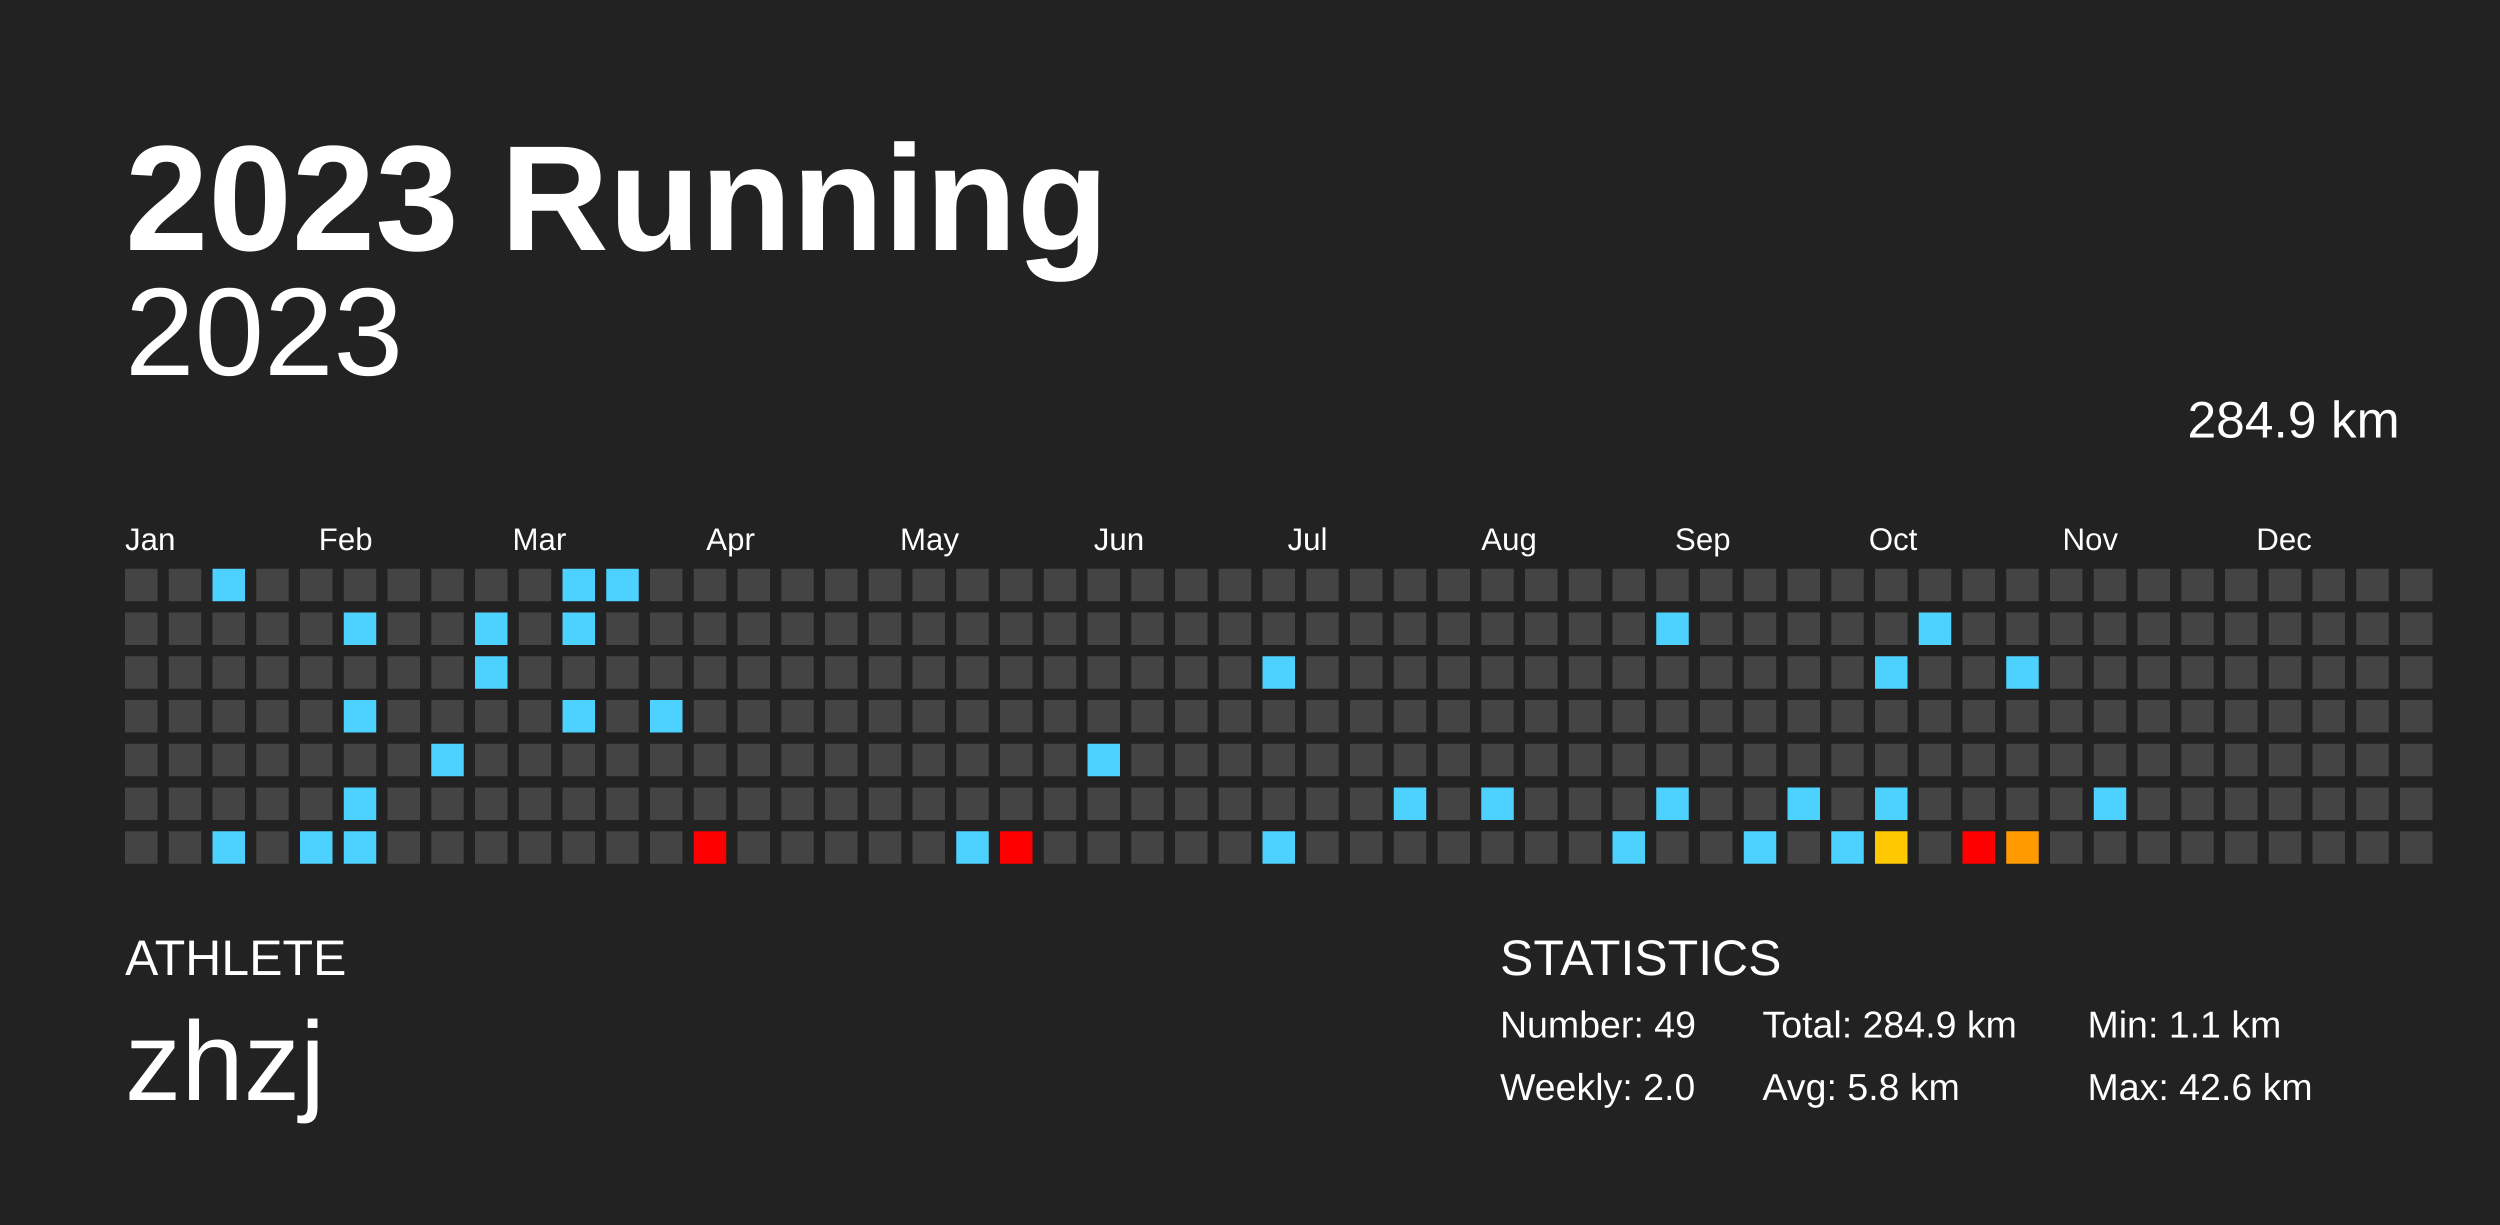
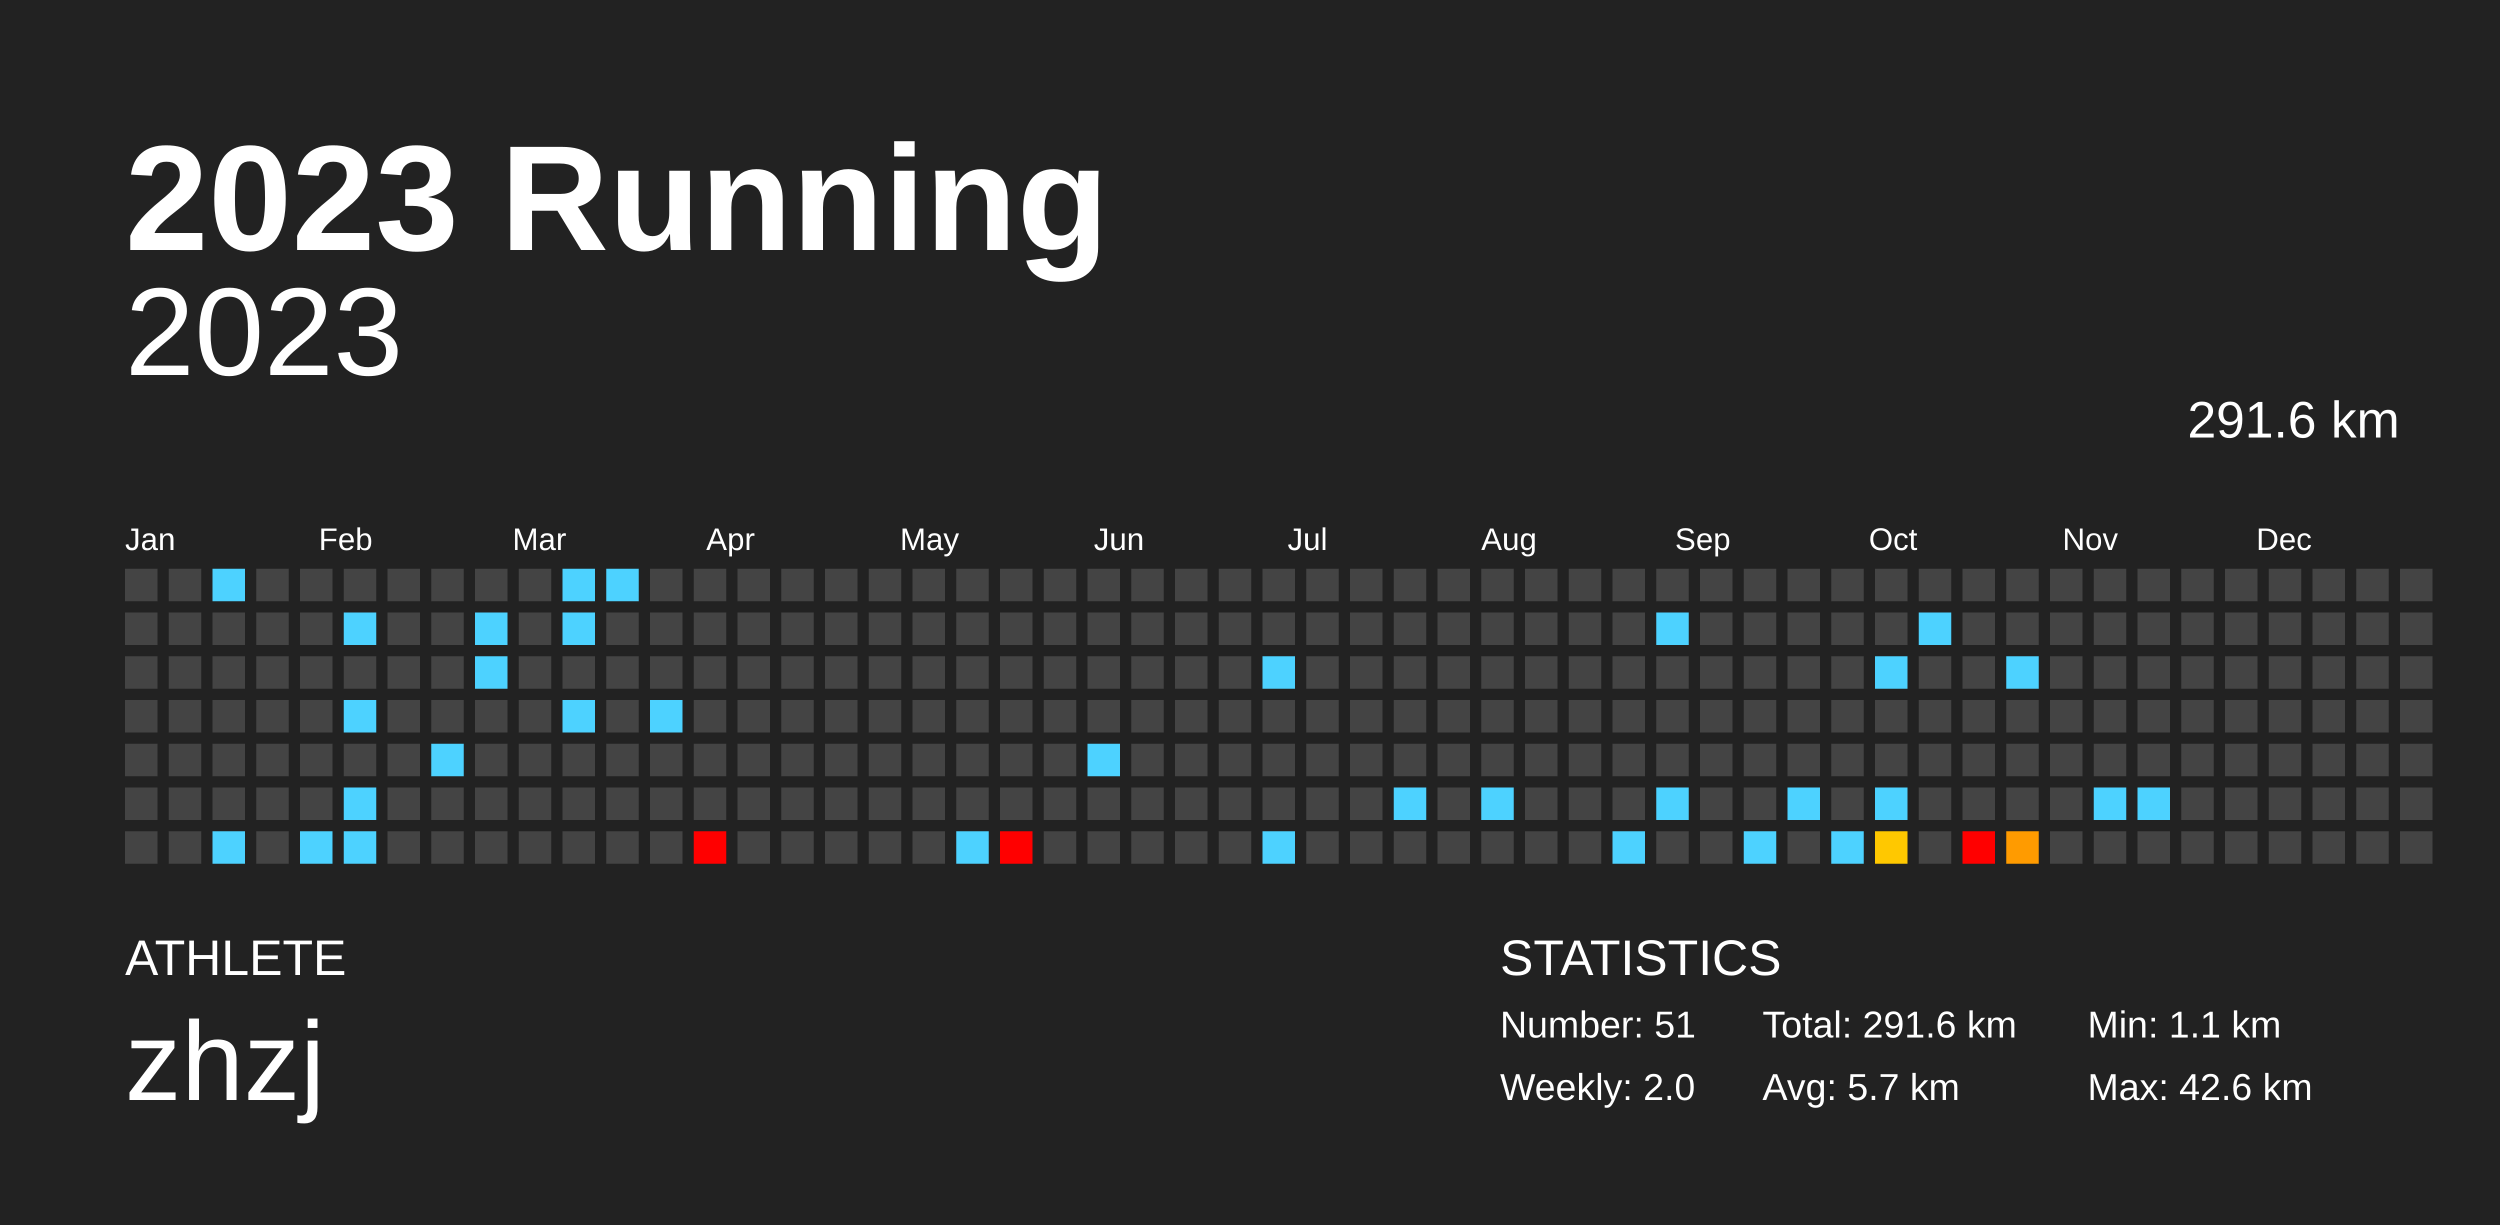
<svg xmlns="http://www.w3.org/2000/svg" baseProfile="full" height="98mm" version="1.1" viewBox="0,0,200,98" width="200mm">
  <defs />
  <rect fill="#222222" height="98" width="200" x="0" y="0" />
  <text fill="#FFFFFF" style="font-size:12px; font-family:Arial; font-weight:bold;" x="10" y="20">2023 Running</text>
  <text fill="#FFFFFF" style="font-size:4px; font-family:Arial" x="10" y="78">ATHLETE</text>
  <text fill="#FFFFFF" style="font-size:9px; font-family:Arial" x="10" y="88">zhzj</text>
  <text fill="#FFFFFF" style="font-size:4px; font-family:Arial" x="120" y="78">STATISTICS</text>
-   <text fill="#FFFFFF" style="font-size:3px; font-family:Arial" x="120" y="83">Number: 49</text>
+   <text fill="#FFFFFF" style="font-size:3px; font-family:Arial" x="120" y="83">Number: 51</text>
  <text fill="#FFFFFF" style="font-size:3px; font-family:Arial" x="120" y="88">Weekly: 2.0</text>
-   <text fill="#FFFFFF" style="font-size:3px; font-family:Arial" x="141" y="83">Total: 284.9 km</text>
-   <text fill="#FFFFFF" style="font-size:3px; font-family:Arial" x="141" y="88">Avg: 5.8 km</text>
+   <text fill="#FFFFFF" style="font-size:3px; font-family:Arial" x="141" y="83">Total: 291.6 km</text>
+   <text fill="#FFFFFF" style="font-size:3px; font-family:Arial" x="141" y="88">Avg: 5.7 km</text>
  <text fill="#FFFFFF" style="font-size:3px; font-family:Arial" x="167" y="83">Min: 1.1 km</text>
  <text fill="#FFFFFF" style="font-size:3px; font-family:Arial" x="167" y="88">Max: 42.6 km</text>
  <text alignment-baseline="hanging" fill="#FFFFFF" style="font-size:10.0px; font-family:Arial;" x="10" y="30">2023</text>
-   <text alignment-baseline="hanging" fill="#FFFFFF" style="font-size:4.125px; font-family:Arial;" x="175" y="35">284.9 km</text>
+   <text alignment-baseline="hanging" fill="#FFFFFF" style="font-size:4.125px; font-family:Arial;" x="175" y="35">291.6 km</text>
  <text fill="#FFFFFF" style="font-size:2.5px; font-family:Arial" x="10.0" y="44">Jan</text>
  <text fill="#FFFFFF" style="font-size:2.5px; font-family:Arial" x="25.5" y="44">Feb</text>
  <text fill="#FFFFFF" style="font-size:2.5px; font-family:Arial" x="41.0" y="44">Mar</text>
  <text fill="#FFFFFF" style="font-size:2.5px; font-family:Arial" x="56.5" y="44">Apr</text>
  <text fill="#FFFFFF" style="font-size:2.5px; font-family:Arial" x="72.0" y="44">May</text>
  <text fill="#FFFFFF" style="font-size:2.5px; font-family:Arial" x="87.5" y="44">Jun</text>
  <text fill="#FFFFFF" style="font-size:2.5px; font-family:Arial" x="103.0" y="44">Jul</text>
  <text fill="#FFFFFF" style="font-size:2.5px; font-family:Arial" x="118.5" y="44">Aug</text>
  <text fill="#FFFFFF" style="font-size:2.5px; font-family:Arial" x="134.0" y="44">Sep</text>
  <text fill="#FFFFFF" style="font-size:2.5px; font-family:Arial" x="149.5" y="44">Oct</text>
  <text fill="#FFFFFF" style="font-size:2.5px; font-family:Arial" x="165.0" y="44">Nov</text>
  <text fill="#FFFFFF" style="font-size:2.5px; font-family:Arial" x="180.5" y="44">Dec</text>
  <rect fill="#444444" height="2.6" width="2.6" x="10.0" y="45.5" />
  <rect fill="#444444" height="2.6" width="2.6" x="10.0" y="49.0" />
  <rect fill="#444444" height="2.6" width="2.6" x="10.0" y="52.5" />
  <rect fill="#444444" height="2.6" width="2.6" x="10.0" y="56.0" />
  <rect fill="#444444" height="2.6" width="2.6" x="10.0" y="59.5" />
  <rect fill="#444444" height="2.6" width="2.6" x="10.0" y="63.0" />
  <rect fill="#444444" height="2.6" width="2.6" x="10.0" y="66.5" />
  <rect fill="#444444" height="2.6" width="2.6" x="13.5" y="45.5" />
  <rect fill="#444444" height="2.6" width="2.6" x="13.5" y="49.0" />
  <rect fill="#444444" height="2.6" width="2.6" x="13.5" y="52.5" />
  <rect fill="#444444" height="2.6" width="2.6" x="13.5" y="56.0" />
  <rect fill="#444444" height="2.6" width="2.6" x="13.5" y="59.5" />
  <rect fill="#444444" height="2.6" width="2.6" x="13.5" y="63.0" />
  <rect fill="#444444" height="2.6" width="2.6" x="13.5" y="66.5" />
  <rect fill="#4dd2ff" height="2.6" width="2.6" x="17.0" y="45.5" />
  <rect fill="#444444" height="2.6" width="2.6" x="17.0" y="49.0" />
  <rect fill="#444444" height="2.6" width="2.6" x="17.0" y="52.5" />
  <rect fill="#444444" height="2.6" width="2.6" x="17.0" y="56.0" />
  <rect fill="#444444" height="2.6" width="2.6" x="17.0" y="59.5" />
  <rect fill="#444444" height="2.6" width="2.6" x="17.0" y="63.0" />
  <rect fill="#4dd2ff" height="2.6" width="2.6" x="17.0" y="66.5" />
  <rect fill="#444444" height="2.6" width="2.6" x="20.5" y="45.5" />
  <rect fill="#444444" height="2.6" width="2.6" x="20.5" y="49.0" />
  <rect fill="#444444" height="2.6" width="2.6" x="20.5" y="52.5" />
  <rect fill="#444444" height="2.6" width="2.6" x="20.5" y="56.0" />
  <rect fill="#444444" height="2.6" width="2.6" x="20.5" y="59.5" />
  <rect fill="#444444" height="2.6" width="2.6" x="20.5" y="63.0" />
  <rect fill="#444444" height="2.6" width="2.6" x="20.5" y="66.5" />
  <rect fill="#444444" height="2.6" width="2.6" x="24.0" y="45.5" />
  <rect fill="#444444" height="2.6" width="2.6" x="24.0" y="49.0" />
  <rect fill="#444444" height="2.6" width="2.6" x="24.0" y="52.5" />
  <rect fill="#444444" height="2.6" width="2.6" x="24.0" y="56.0" />
  <rect fill="#444444" height="2.6" width="2.6" x="24.0" y="59.5" />
  <rect fill="#444444" height="2.6" width="2.6" x="24.0" y="63.0" />
  <rect fill="#4dd2ff" height="2.6" width="2.6" x="24.0" y="66.5" />
  <rect fill="#444444" height="2.6" width="2.6" x="27.5" y="45.5" />
  <rect fill="#4dd2ff" height="2.6" width="2.6" x="27.5" y="49.0" />
  <rect fill="#444444" height="2.6" width="2.6" x="27.5" y="52.5" />
  <rect fill="#4dd2ff" height="2.6" width="2.6" x="27.5" y="56.0" />
  <rect fill="#444444" height="2.6" width="2.6" x="27.5" y="59.5" />
  <rect fill="#4dd2ff" height="2.6" width="2.6" x="27.5" y="63.0" />
  <rect fill="#4dd2ff" height="2.6" width="2.6" x="27.5" y="66.5" />
  <rect fill="#444444" height="2.6" width="2.6" x="31.0" y="45.5" />
  <rect fill="#444444" height="2.6" width="2.6" x="31.0" y="49.0" />
  <rect fill="#444444" height="2.6" width="2.6" x="31.0" y="52.5" />
  <rect fill="#444444" height="2.6" width="2.6" x="31.0" y="56.0" />
  <rect fill="#444444" height="2.6" width="2.6" x="31.0" y="59.5" />
  <rect fill="#444444" height="2.6" width="2.6" x="31.0" y="63.0" />
  <rect fill="#444444" height="2.6" width="2.6" x="31.0" y="66.5" />
  <rect fill="#444444" height="2.6" width="2.6" x="34.5" y="45.5" />
  <rect fill="#444444" height="2.6" width="2.6" x="34.5" y="49.0" />
  <rect fill="#444444" height="2.6" width="2.6" x="34.5" y="52.5" />
  <rect fill="#444444" height="2.6" width="2.6" x="34.5" y="56.0" />
  <rect fill="#4dd2ff" height="2.6" width="2.6" x="34.5" y="59.5" />
  <rect fill="#444444" height="2.6" width="2.6" x="34.5" y="63.0" />
  <rect fill="#444444" height="2.6" width="2.6" x="34.5" y="66.5" />
  <rect fill="#444444" height="2.6" width="2.6" x="38.0" y="45.5" />
  <rect fill="#4dd2ff" height="2.6" width="2.6" x="38.0" y="49.0" />
  <rect fill="#4dd2ff" height="2.6" width="2.6" x="38.0" y="52.5" />
  <rect fill="#444444" height="2.6" width="2.6" x="38.0" y="56.0" />
  <rect fill="#444444" height="2.6" width="2.6" x="38.0" y="59.5" />
  <rect fill="#444444" height="2.6" width="2.6" x="38.0" y="63.0" />
  <rect fill="#444444" height="2.6" width="2.6" x="38.0" y="66.5" />
  <rect fill="#444444" height="2.6" width="2.6" x="41.5" y="45.5" />
  <rect fill="#444444" height="2.6" width="2.6" x="41.5" y="49.0" />
  <rect fill="#444444" height="2.6" width="2.6" x="41.5" y="52.5" />
  <rect fill="#444444" height="2.6" width="2.6" x="41.5" y="56.0" />
  <rect fill="#444444" height="2.6" width="2.6" x="41.5" y="59.5" />
  <rect fill="#444444" height="2.6" width="2.6" x="41.5" y="63.0" />
  <rect fill="#444444" height="2.6" width="2.6" x="41.5" y="66.5" />
  <rect fill="#4dd2ff" height="2.6" width="2.6" x="45.0" y="45.5" />
  <rect fill="#4dd2ff" height="2.6" width="2.6" x="45.0" y="49.0" />
  <rect fill="#444444" height="2.6" width="2.6" x="45.0" y="52.5" />
  <rect fill="#4dd2ff" height="2.6" width="2.6" x="45.0" y="56.0" />
  <rect fill="#444444" height="2.6" width="2.6" x="45.0" y="59.5" />
  <rect fill="#444444" height="2.6" width="2.6" x="45.0" y="63.0" />
  <rect fill="#444444" height="2.6" width="2.6" x="45.0" y="66.5" />
  <rect fill="#4dd2ff" height="2.6" width="2.6" x="48.5" y="45.5" />
  <rect fill="#444444" height="2.6" width="2.6" x="48.5" y="49.0" />
  <rect fill="#444444" height="2.6" width="2.6" x="48.5" y="52.5" />
  <rect fill="#444444" height="2.6" width="2.6" x="48.5" y="56.0" />
  <rect fill="#444444" height="2.6" width="2.6" x="48.5" y="59.5" />
  <rect fill="#444444" height="2.6" width="2.6" x="48.5" y="63.0" />
  <rect fill="#444444" height="2.6" width="2.6" x="48.5" y="66.5" />
  <rect fill="#444444" height="2.6" width="2.6" x="52.0" y="45.5" />
  <rect fill="#444444" height="2.6" width="2.6" x="52.0" y="49.0" />
  <rect fill="#444444" height="2.6" width="2.6" x="52.0" y="52.5" />
  <rect fill="#4dd2ff" height="2.6" width="2.6" x="52.0" y="56.0" />
  <rect fill="#444444" height="2.6" width="2.6" x="52.0" y="59.5" />
  <rect fill="#444444" height="2.6" width="2.6" x="52.0" y="63.0" />
  <rect fill="#444444" height="2.6" width="2.6" x="52.0" y="66.5" />
  <rect fill="#444444" height="2.6" width="2.6" x="55.5" y="45.5" />
  <rect fill="#444444" height="2.6" width="2.6" x="55.5" y="49.0" />
  <rect fill="#444444" height="2.6" width="2.6" x="55.5" y="52.5" />
  <rect fill="#444444" height="2.6" width="2.6" x="55.5" y="56.0" />
  <rect fill="#444444" height="2.6" width="2.6" x="55.5" y="59.5" />
  <rect fill="#444444" height="2.6" width="2.6" x="55.5" y="63.0" />
  <rect fill="red" height="2.6" width="2.6" x="55.5" y="66.5" />
  <rect fill="#444444" height="2.6" width="2.6" x="59.0" y="45.5" />
  <rect fill="#444444" height="2.6" width="2.6" x="59.0" y="49.0" />
  <rect fill="#444444" height="2.6" width="2.6" x="59.0" y="52.5" />
  <rect fill="#444444" height="2.6" width="2.6" x="59.0" y="56.0" />
  <rect fill="#444444" height="2.6" width="2.6" x="59.0" y="59.5" />
  <rect fill="#444444" height="2.6" width="2.6" x="59.0" y="63.0" />
  <rect fill="#444444" height="2.6" width="2.6" x="59.0" y="66.5" />
  <rect fill="#444444" height="2.6" width="2.6" x="62.5" y="45.5" />
  <rect fill="#444444" height="2.6" width="2.6" x="62.5" y="49.0" />
  <rect fill="#444444" height="2.6" width="2.6" x="62.5" y="52.5" />
  <rect fill="#444444" height="2.6" width="2.6" x="62.5" y="56.0" />
  <rect fill="#444444" height="2.6" width="2.6" x="62.5" y="59.5" />
  <rect fill="#444444" height="2.6" width="2.6" x="62.5" y="63.0" />
  <rect fill="#444444" height="2.6" width="2.6" x="62.5" y="66.5" />
  <rect fill="#444444" height="2.6" width="2.6" x="66.0" y="45.5" />
  <rect fill="#444444" height="2.6" width="2.6" x="66.0" y="49.0" />
  <rect fill="#444444" height="2.6" width="2.6" x="66.0" y="52.5" />
  <rect fill="#444444" height="2.6" width="2.6" x="66.0" y="56.0" />
  <rect fill="#444444" height="2.6" width="2.6" x="66.0" y="59.5" />
  <rect fill="#444444" height="2.6" width="2.6" x="66.0" y="63.0" />
  <rect fill="#444444" height="2.6" width="2.6" x="66.0" y="66.5" />
  <rect fill="#444444" height="2.6" width="2.6" x="69.5" y="45.5" />
  <rect fill="#444444" height="2.6" width="2.6" x="69.5" y="49.0" />
  <rect fill="#444444" height="2.6" width="2.6" x="69.5" y="52.5" />
  <rect fill="#444444" height="2.6" width="2.6" x="69.5" y="56.0" />
  <rect fill="#444444" height="2.6" width="2.6" x="69.5" y="59.5" />
  <rect fill="#444444" height="2.6" width="2.6" x="69.5" y="63.0" />
  <rect fill="#444444" height="2.6" width="2.6" x="69.5" y="66.5" />
  <rect fill="#444444" height="2.6" width="2.6" x="73.0" y="45.5" />
  <rect fill="#444444" height="2.6" width="2.6" x="73.0" y="49.0" />
  <rect fill="#444444" height="2.6" width="2.6" x="73.0" y="52.5" />
  <rect fill="#444444" height="2.6" width="2.6" x="73.0" y="56.0" />
  <rect fill="#444444" height="2.6" width="2.6" x="73.0" y="59.5" />
  <rect fill="#444444" height="2.6" width="2.6" x="73.0" y="63.0" />
  <rect fill="#444444" height="2.6" width="2.6" x="73.0" y="66.5" />
  <rect fill="#444444" height="2.6" width="2.6" x="76.5" y="45.5" />
  <rect fill="#444444" height="2.6" width="2.6" x="76.5" y="49.0" />
  <rect fill="#444444" height="2.6" width="2.6" x="76.5" y="52.5" />
  <rect fill="#444444" height="2.6" width="2.6" x="76.5" y="56.0" />
  <rect fill="#444444" height="2.6" width="2.6" x="76.5" y="59.5" />
  <rect fill="#444444" height="2.6" width="2.6" x="76.5" y="63.0" />
  <rect fill="#4dd2ff" height="2.6" width="2.6" x="76.5" y="66.5" />
  <rect fill="#444444" height="2.6" width="2.6" x="80.0" y="45.5" />
  <rect fill="#444444" height="2.6" width="2.6" x="80.0" y="49.0" />
  <rect fill="#444444" height="2.6" width="2.6" x="80.0" y="52.5" />
  <rect fill="#444444" height="2.6" width="2.6" x="80.0" y="56.0" />
  <rect fill="#444444" height="2.6" width="2.6" x="80.0" y="59.5" />
  <rect fill="#444444" height="2.6" width="2.6" x="80.0" y="63.0" />
  <rect fill="red" height="2.6" width="2.6" x="80.0" y="66.5" />
  <rect fill="#444444" height="2.6" width="2.6" x="83.5" y="45.5" />
  <rect fill="#444444" height="2.6" width="2.6" x="83.5" y="49.0" />
  <rect fill="#444444" height="2.6" width="2.6" x="83.5" y="52.5" />
  <rect fill="#444444" height="2.6" width="2.6" x="83.5" y="56.0" />
  <rect fill="#444444" height="2.6" width="2.6" x="83.5" y="59.5" />
  <rect fill="#444444" height="2.6" width="2.6" x="83.5" y="63.0" />
  <rect fill="#444444" height="2.6" width="2.6" x="83.5" y="66.5" />
  <rect fill="#444444" height="2.6" width="2.6" x="87.0" y="45.5" />
  <rect fill="#444444" height="2.6" width="2.6" x="87.0" y="49.0" />
  <rect fill="#444444" height="2.6" width="2.6" x="87.0" y="52.5" />
  <rect fill="#444444" height="2.6" width="2.6" x="87.0" y="56.0" />
  <rect fill="#4dd2ff" height="2.6" width="2.6" x="87.0" y="59.5" />
  <rect fill="#444444" height="2.6" width="2.6" x="87.0" y="63.0" />
  <rect fill="#444444" height="2.6" width="2.6" x="87.0" y="66.5" />
  <rect fill="#444444" height="2.6" width="2.6" x="90.5" y="45.5" />
  <rect fill="#444444" height="2.6" width="2.6" x="90.5" y="49.0" />
  <rect fill="#444444" height="2.6" width="2.6" x="90.5" y="52.5" />
  <rect fill="#444444" height="2.6" width="2.6" x="90.5" y="56.0" />
  <rect fill="#444444" height="2.6" width="2.6" x="90.5" y="59.5" />
  <rect fill="#444444" height="2.6" width="2.6" x="90.5" y="63.0" />
  <rect fill="#444444" height="2.6" width="2.6" x="90.5" y="66.5" />
  <rect fill="#444444" height="2.6" width="2.6" x="94.0" y="45.5" />
  <rect fill="#444444" height="2.6" width="2.6" x="94.0" y="49.0" />
  <rect fill="#444444" height="2.6" width="2.6" x="94.0" y="52.5" />
  <rect fill="#444444" height="2.6" width="2.6" x="94.0" y="56.0" />
  <rect fill="#444444" height="2.6" width="2.6" x="94.0" y="59.5" />
  <rect fill="#444444" height="2.6" width="2.6" x="94.0" y="63.0" />
  <rect fill="#444444" height="2.6" width="2.6" x="94.0" y="66.5" />
  <rect fill="#444444" height="2.6" width="2.6" x="97.5" y="45.5" />
  <rect fill="#444444" height="2.6" width="2.6" x="97.5" y="49.0" />
  <rect fill="#444444" height="2.6" width="2.6" x="97.5" y="52.5" />
  <rect fill="#444444" height="2.6" width="2.6" x="97.5" y="56.0" />
  <rect fill="#444444" height="2.6" width="2.6" x="97.5" y="59.5" />
  <rect fill="#444444" height="2.6" width="2.6" x="97.5" y="63.0" />
  <rect fill="#444444" height="2.6" width="2.6" x="97.5" y="66.5" />
  <rect fill="#444444" height="2.6" width="2.6" x="101.0" y="45.5" />
  <rect fill="#444444" height="2.6" width="2.6" x="101.0" y="49.0" />
  <rect fill="#4dd2ff" height="2.6" width="2.6" x="101.0" y="52.5" />
  <rect fill="#444444" height="2.6" width="2.6" x="101.0" y="56.0" />
  <rect fill="#444444" height="2.6" width="2.6" x="101.0" y="59.5" />
  <rect fill="#444444" height="2.6" width="2.6" x="101.0" y="63.0" />
  <rect fill="#4dd2ff" height="2.6" width="2.6" x="101.0" y="66.5" />
  <rect fill="#444444" height="2.6" width="2.6" x="104.5" y="45.5" />
  <rect fill="#444444" height="2.6" width="2.6" x="104.5" y="49.0" />
  <rect fill="#444444" height="2.6" width="2.6" x="104.5" y="52.5" />
  <rect fill="#444444" height="2.6" width="2.6" x="104.5" y="56.0" />
  <rect fill="#444444" height="2.6" width="2.6" x="104.5" y="59.5" />
  <rect fill="#444444" height="2.6" width="2.6" x="104.5" y="63.0" />
  <rect fill="#444444" height="2.6" width="2.6" x="104.5" y="66.5" />
  <rect fill="#444444" height="2.6" width="2.6" x="108.0" y="45.5" />
  <rect fill="#444444" height="2.6" width="2.6" x="108.0" y="49.0" />
  <rect fill="#444444" height="2.6" width="2.6" x="108.0" y="52.5" />
  <rect fill="#444444" height="2.6" width="2.6" x="108.0" y="56.0" />
  <rect fill="#444444" height="2.6" width="2.6" x="108.0" y="59.5" />
  <rect fill="#444444" height="2.6" width="2.6" x="108.0" y="63.0" />
  <rect fill="#444444" height="2.6" width="2.6" x="108.0" y="66.5" />
  <rect fill="#444444" height="2.6" width="2.6" x="111.5" y="45.5" />
  <rect fill="#444444" height="2.6" width="2.6" x="111.5" y="49.0" />
  <rect fill="#444444" height="2.6" width="2.6" x="111.5" y="52.5" />
  <rect fill="#444444" height="2.6" width="2.6" x="111.5" y="56.0" />
  <rect fill="#444444" height="2.6" width="2.6" x="111.5" y="59.5" />
  <rect fill="#4dd2ff" height="2.6" width="2.6" x="111.5" y="63.0" />
  <rect fill="#444444" height="2.6" width="2.6" x="111.5" y="66.5" />
  <rect fill="#444444" height="2.6" width="2.6" x="115.0" y="45.5" />
  <rect fill="#444444" height="2.6" width="2.6" x="115.0" y="49.0" />
  <rect fill="#444444" height="2.6" width="2.6" x="115.0" y="52.5" />
  <rect fill="#444444" height="2.6" width="2.6" x="115.0" y="56.0" />
  <rect fill="#444444" height="2.6" width="2.6" x="115.0" y="59.5" />
  <rect fill="#444444" height="2.6" width="2.6" x="115.0" y="63.0" />
  <rect fill="#444444" height="2.6" width="2.6" x="115.0" y="66.5" />
  <rect fill="#444444" height="2.6" width="2.6" x="118.5" y="45.5" />
  <rect fill="#444444" height="2.6" width="2.6" x="118.5" y="49.0" />
  <rect fill="#444444" height="2.6" width="2.6" x="118.5" y="52.5" />
  <rect fill="#444444" height="2.6" width="2.6" x="118.5" y="56.0" />
  <rect fill="#444444" height="2.6" width="2.6" x="118.5" y="59.5" />
  <rect fill="#4dd2ff" height="2.6" width="2.6" x="118.5" y="63.0" />
  <rect fill="#444444" height="2.6" width="2.6" x="118.5" y="66.5" />
  <rect fill="#444444" height="2.6" width="2.6" x="122.0" y="45.5" />
  <rect fill="#444444" height="2.6" width="2.6" x="122.0" y="49.0" />
  <rect fill="#444444" height="2.6" width="2.6" x="122.0" y="52.5" />
  <rect fill="#444444" height="2.6" width="2.6" x="122.0" y="56.0" />
  <rect fill="#444444" height="2.6" width="2.6" x="122.0" y="59.5" />
  <rect fill="#444444" height="2.6" width="2.6" x="122.0" y="63.0" />
  <rect fill="#444444" height="2.6" width="2.6" x="122.0" y="66.5" />
  <rect fill="#444444" height="2.6" width="2.6" x="125.5" y="45.5" />
  <rect fill="#444444" height="2.6" width="2.6" x="125.5" y="49.0" />
  <rect fill="#444444" height="2.6" width="2.6" x="125.5" y="52.5" />
  <rect fill="#444444" height="2.6" width="2.6" x="125.5" y="56.0" />
  <rect fill="#444444" height="2.6" width="2.6" x="125.5" y="59.5" />
  <rect fill="#444444" height="2.6" width="2.6" x="125.5" y="63.0" />
  <rect fill="#444444" height="2.6" width="2.6" x="125.5" y="66.5" />
  <rect fill="#444444" height="2.6" width="2.6" x="129.0" y="45.5" />
  <rect fill="#444444" height="2.6" width="2.6" x="129.0" y="49.0" />
  <rect fill="#444444" height="2.6" width="2.6" x="129.0" y="52.5" />
  <rect fill="#444444" height="2.6" width="2.6" x="129.0" y="56.0" />
  <rect fill="#444444" height="2.6" width="2.6" x="129.0" y="59.5" />
  <rect fill="#444444" height="2.6" width="2.6" x="129.0" y="63.0" />
  <rect fill="#4dd2ff" height="2.6" width="2.6" x="129.0" y="66.5" />
  <rect fill="#444444" height="2.6" width="2.6" x="132.5" y="45.5" />
  <rect fill="#4dd2ff" height="2.6" width="2.6" x="132.5" y="49.0" />
  <rect fill="#444444" height="2.6" width="2.6" x="132.5" y="52.5" />
  <rect fill="#444444" height="2.6" width="2.6" x="132.5" y="56.0" />
  <rect fill="#444444" height="2.6" width="2.6" x="132.5" y="59.5" />
  <rect fill="#4dd2ff" height="2.6" width="2.6" x="132.5" y="63.0" />
  <rect fill="#444444" height="2.6" width="2.6" x="132.5" y="66.5" />
  <rect fill="#444444" height="2.6" width="2.6" x="136.0" y="45.5" />
  <rect fill="#444444" height="2.6" width="2.6" x="136.0" y="49.0" />
  <rect fill="#444444" height="2.6" width="2.6" x="136.0" y="52.5" />
  <rect fill="#444444" height="2.6" width="2.6" x="136.0" y="56.0" />
  <rect fill="#444444" height="2.6" width="2.6" x="136.0" y="59.5" />
  <rect fill="#444444" height="2.6" width="2.6" x="136.0" y="63.0" />
  <rect fill="#444444" height="2.6" width="2.6" x="136.0" y="66.5" />
  <rect fill="#444444" height="2.6" width="2.6" x="139.5" y="45.5" />
  <rect fill="#444444" height="2.6" width="2.6" x="139.5" y="49.0" />
  <rect fill="#444444" height="2.6" width="2.6" x="139.5" y="52.5" />
  <rect fill="#444444" height="2.6" width="2.6" x="139.5" y="56.0" />
  <rect fill="#444444" height="2.6" width="2.6" x="139.5" y="59.5" />
  <rect fill="#444444" height="2.6" width="2.6" x="139.5" y="63.0" />
  <rect fill="#4dd2ff" height="2.6" width="2.6" x="139.5" y="66.5" />
  <rect fill="#444444" height="2.6" width="2.6" x="143.0" y="45.5" />
  <rect fill="#444444" height="2.6" width="2.6" x="143.0" y="49.0" />
  <rect fill="#444444" height="2.6" width="2.6" x="143.0" y="52.5" />
  <rect fill="#444444" height="2.6" width="2.6" x="143.0" y="56.0" />
  <rect fill="#444444" height="2.6" width="2.6" x="143.0" y="59.5" />
  <rect fill="#4dd2ff" height="2.6" width="2.6" x="143.0" y="63.0" />
  <rect fill="#444444" height="2.6" width="2.6" x="143.0" y="66.5" />
  <rect fill="#444444" height="2.6" width="2.6" x="146.5" y="45.5" />
  <rect fill="#444444" height="2.6" width="2.6" x="146.5" y="49.0" />
  <rect fill="#444444" height="2.6" width="2.6" x="146.5" y="52.5" />
  <rect fill="#444444" height="2.6" width="2.6" x="146.5" y="56.0" />
  <rect fill="#444444" height="2.6" width="2.6" x="146.5" y="59.5" />
  <rect fill="#444444" height="2.6" width="2.6" x="146.5" y="63.0" />
  <rect fill="#4dd2ff" height="2.6" width="2.6" x="146.5" y="66.5" />
  <rect fill="#444444" height="2.6" width="2.6" x="150.0" y="45.5" />
  <rect fill="#444444" height="2.6" width="2.6" x="150.0" y="49.0" />
  <rect fill="#4dd2ff" height="2.6" width="2.6" x="150.0" y="52.5" />
  <rect fill="#444444" height="2.6" width="2.6" x="150.0" y="56.0" />
  <rect fill="#444444" height="2.6" width="2.6" x="150.0" y="59.5" />
  <rect fill="#4dd2ff" height="2.6" width="2.6" x="150.0" y="63.0" />
  <rect fill="#ffc800" height="2.6" width="2.6" x="150.0" y="66.5" />
  <rect fill="#444444" height="2.6" width="2.6" x="153.5" y="45.5" />
  <rect fill="#4dd2ff" height="2.6" width="2.6" x="153.5" y="49.0" />
  <rect fill="#444444" height="2.6" width="2.6" x="153.5" y="52.5" />
  <rect fill="#444444" height="2.6" width="2.6" x="153.5" y="56.0" />
  <rect fill="#444444" height="2.6" width="2.6" x="153.5" y="59.5" />
  <rect fill="#444444" height="2.6" width="2.6" x="153.5" y="63.0" />
  <rect fill="#444444" height="2.6" width="2.6" x="153.5" y="66.5" />
  <rect fill="#444444" height="2.6" width="2.6" x="157.0" y="45.5" />
  <rect fill="#444444" height="2.6" width="2.6" x="157.0" y="49.0" />
  <rect fill="#444444" height="2.6" width="2.6" x="157.0" y="52.5" />
  <rect fill="#444444" height="2.6" width="2.6" x="157.0" y="56.0" />
  <rect fill="#444444" height="2.6" width="2.6" x="157.0" y="59.5" />
  <rect fill="#444444" height="2.6" width="2.6" x="157.0" y="63.0" />
  <rect fill="red" height="2.6" width="2.6" x="157.0" y="66.5" />
  <rect fill="#444444" height="2.6" width="2.6" x="160.5" y="45.5" />
  <rect fill="#444444" height="2.6" width="2.6" x="160.5" y="49.0" />
  <rect fill="#4dd2ff" height="2.6" width="2.6" x="160.5" y="52.5" />
  <rect fill="#444444" height="2.6" width="2.6" x="160.5" y="56.0" />
  <rect fill="#444444" height="2.6" width="2.6" x="160.5" y="59.5" />
  <rect fill="#444444" height="2.6" width="2.6" x="160.5" y="63.0" />
  <rect fill="#ff9b00" height="2.6" width="2.6" x="160.5" y="66.5" />
  <rect fill="#444444" height="2.6" width="2.6" x="164.0" y="45.5" />
  <rect fill="#444444" height="2.6" width="2.6" x="164.0" y="49.0" />
  <rect fill="#444444" height="2.6" width="2.6" x="164.0" y="52.5" />
  <rect fill="#444444" height="2.6" width="2.6" x="164.0" y="56.0" />
  <rect fill="#444444" height="2.6" width="2.6" x="164.0" y="59.5" />
  <rect fill="#444444" height="2.6" width="2.6" x="164.0" y="63.0" />
  <rect fill="#444444" height="2.6" width="2.6" x="164.0" y="66.5" />
  <rect fill="#444444" height="2.6" width="2.6" x="167.5" y="45.5" />
  <rect fill="#444444" height="2.6" width="2.6" x="167.5" y="49.0" />
  <rect fill="#444444" height="2.6" width="2.6" x="167.5" y="52.5" />
  <rect fill="#444444" height="2.6" width="2.6" x="167.5" y="56.0" />
  <rect fill="#444444" height="2.6" width="2.6" x="167.5" y="59.5" />
  <rect fill="#4dd2ff" height="2.6" width="2.6" x="167.5" y="63.0" />
  <rect fill="#444444" height="2.6" width="2.6" x="167.5" y="66.5" />
  <rect fill="#444444" height="2.6" width="2.6" x="171.0" y="45.5" />
  <rect fill="#444444" height="2.6" width="2.6" x="171.0" y="49.0" />
  <rect fill="#444444" height="2.6" width="2.6" x="171.0" y="52.5" />
  <rect fill="#444444" height="2.6" width="2.6" x="171.0" y="56.0" />
  <rect fill="#444444" height="2.6" width="2.6" x="171.0" y="59.5" />
-   <rect fill="#444444" height="2.6" width="2.6" x="171.0" y="63.0" />
+   <rect fill="#4dd2ff" height="2.6" width="2.6" x="171.0" y="63.0" />
  <rect fill="#444444" height="2.6" width="2.6" x="171.0" y="66.5" />
  <rect fill="#444444" height="2.6" width="2.6" x="174.5" y="45.5" />
  <rect fill="#444444" height="2.6" width="2.6" x="174.5" y="49.0" />
  <rect fill="#444444" height="2.6" width="2.6" x="174.5" y="52.5" />
  <rect fill="#444444" height="2.6" width="2.6" x="174.5" y="56.0" />
  <rect fill="#444444" height="2.6" width="2.6" x="174.5" y="59.5" />
  <rect fill="#444444" height="2.6" width="2.6" x="174.5" y="63.0" />
  <rect fill="#444444" height="2.6" width="2.6" x="174.5" y="66.5" />
  <rect fill="#444444" height="2.6" width="2.6" x="178.0" y="45.5" />
  <rect fill="#444444" height="2.6" width="2.6" x="178.0" y="49.0" />
  <rect fill="#444444" height="2.6" width="2.6" x="178.0" y="52.5" />
  <rect fill="#444444" height="2.6" width="2.6" x="178.0" y="56.0" />
  <rect fill="#444444" height="2.6" width="2.6" x="178.0" y="59.5" />
  <rect fill="#444444" height="2.6" width="2.6" x="178.0" y="63.0" />
  <rect fill="#444444" height="2.6" width="2.6" x="178.0" y="66.5" />
  <rect fill="#444444" height="2.6" width="2.6" x="181.5" y="45.5" />
  <rect fill="#444444" height="2.6" width="2.6" x="181.5" y="49.0" />
  <rect fill="#444444" height="2.6" width="2.6" x="181.5" y="52.5" />
  <rect fill="#444444" height="2.6" width="2.6" x="181.5" y="56.0" />
  <rect fill="#444444" height="2.6" width="2.6" x="181.5" y="59.5" />
  <rect fill="#444444" height="2.6" width="2.6" x="181.5" y="63.0" />
  <rect fill="#444444" height="2.6" width="2.6" x="181.5" y="66.5" />
  <rect fill="#444444" height="2.6" width="2.6" x="185.0" y="45.5" />
  <rect fill="#444444" height="2.6" width="2.6" x="185.0" y="49.0" />
  <rect fill="#444444" height="2.6" width="2.6" x="185.0" y="52.5" />
  <rect fill="#444444" height="2.6" width="2.6" x="185.0" y="56.0" />
  <rect fill="#444444" height="2.6" width="2.6" x="185.0" y="59.5" />
  <rect fill="#444444" height="2.6" width="2.6" x="185.0" y="63.0" />
  <rect fill="#444444" height="2.6" width="2.6" x="185.0" y="66.5" />
  <rect fill="#444444" height="2.6" width="2.6" x="188.5" y="45.5" />
  <rect fill="#444444" height="2.6" width="2.6" x="188.5" y="49.0" />
  <rect fill="#444444" height="2.6" width="2.6" x="188.5" y="52.5" />
  <rect fill="#444444" height="2.6" width="2.6" x="188.5" y="56.0" />
  <rect fill="#444444" height="2.6" width="2.6" x="188.5" y="59.5" />
  <rect fill="#444444" height="2.6" width="2.6" x="188.5" y="63.0" />
  <rect fill="#444444" height="2.6" width="2.6" x="188.5" y="66.5" />
  <rect fill="#444444" height="2.6" width="2.6" x="192.0" y="45.5" />
  <rect fill="#444444" height="2.6" width="2.6" x="192.0" y="49.0" />
  <rect fill="#444444" height="2.6" width="2.6" x="192.0" y="52.5" />
  <rect fill="#444444" height="2.6" width="2.6" x="192.0" y="56.0" />
  <rect fill="#444444" height="2.6" width="2.6" x="192.0" y="59.5" />
  <rect fill="#444444" height="2.6" width="2.6" x="192.0" y="63.0" />
  <rect fill="#444444" height="2.6" width="2.6" x="192.0" y="66.5" />
</svg>
